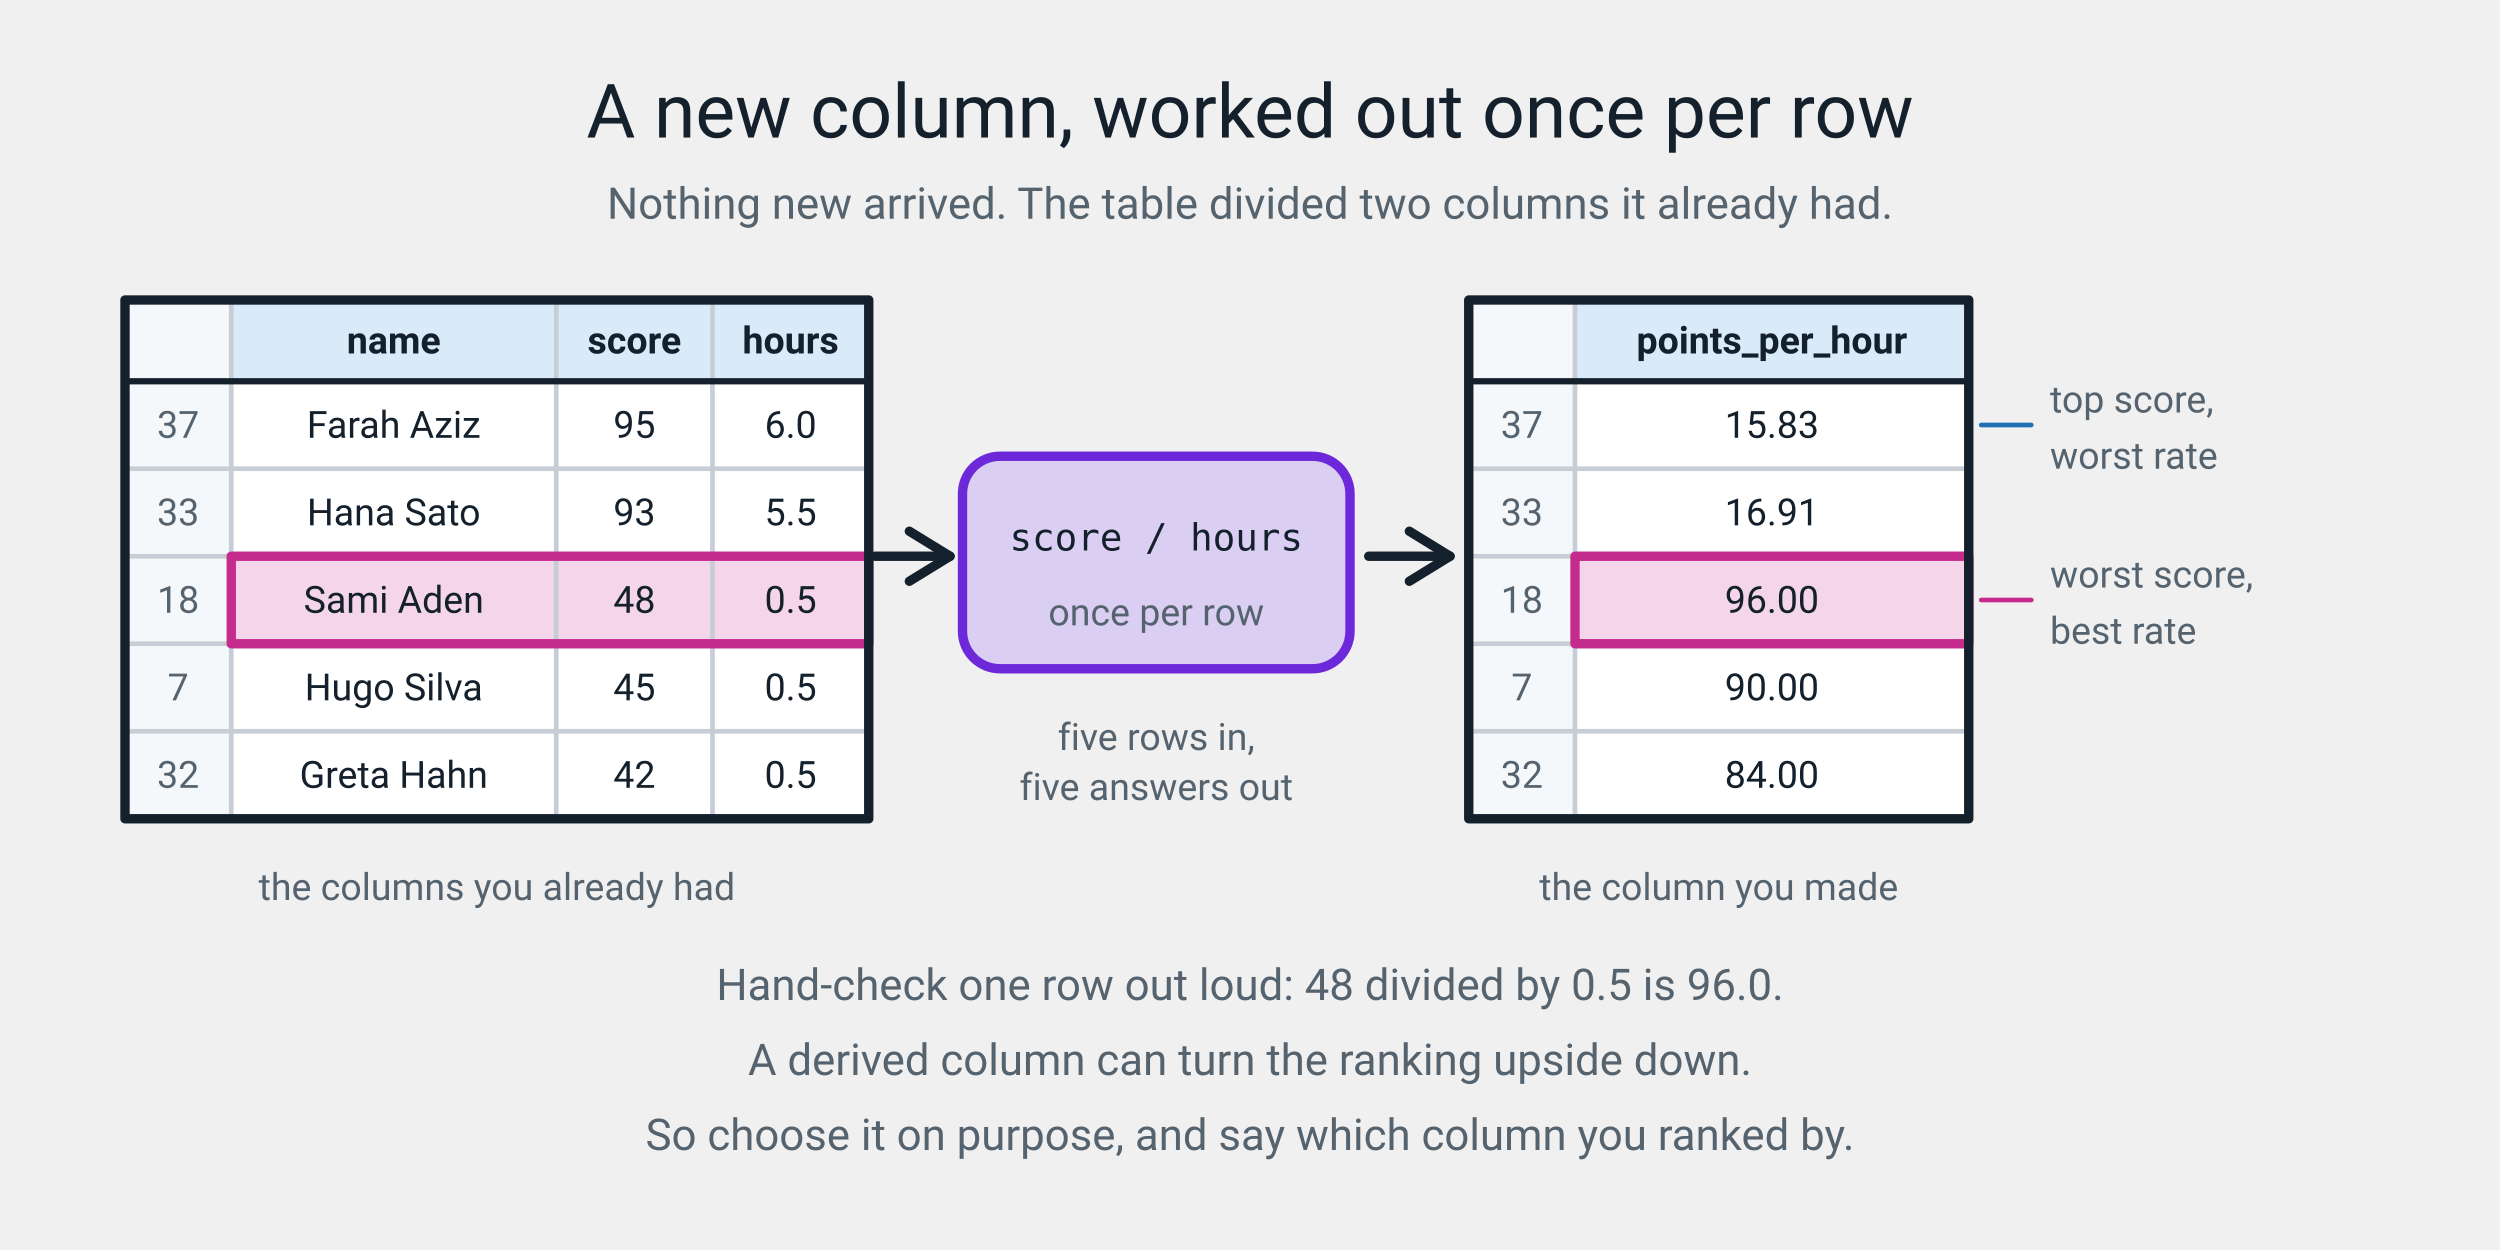
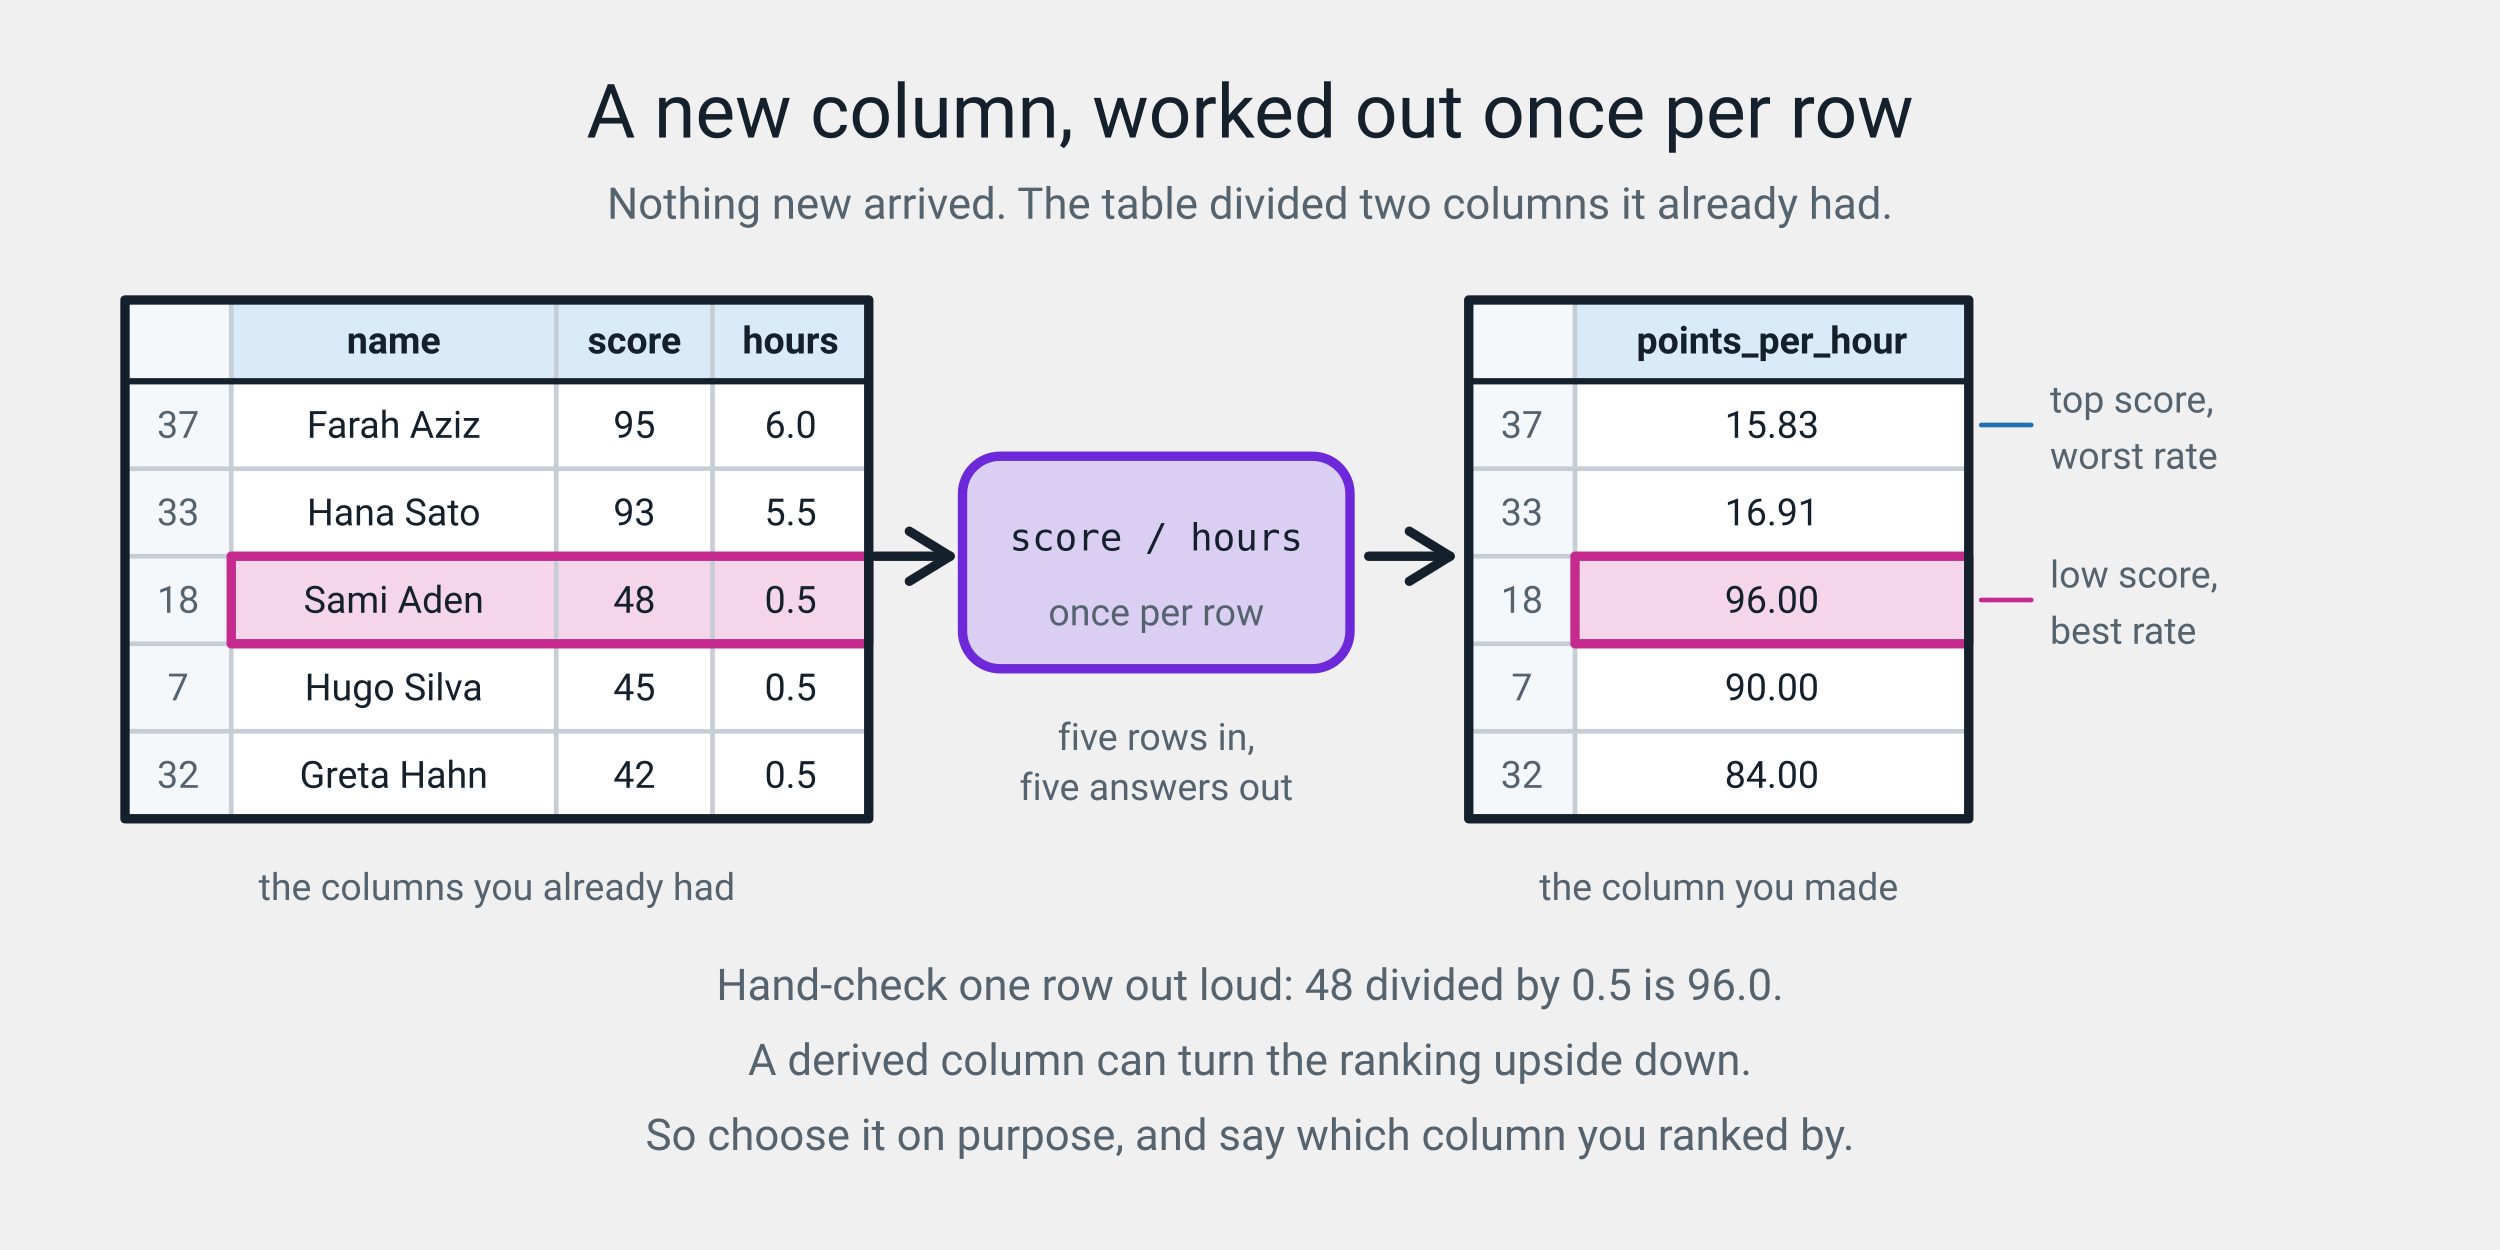
<svg xmlns="http://www.w3.org/2000/svg" viewBox="0 0 800 400" role="img">
  <text x="400" y="44" font-family="ui-sans-serif, system-ui, -apple-system, 'Segoe UI', Roboto, sans-serif" font-size="24" fill="#14202B" text-anchor="middle">A new column, worked out once per row</text>
  <text x="400" y="70" font-family="ui-sans-serif, system-ui, -apple-system, 'Segoe UI', Roboto, sans-serif" font-size="14" fill="#55636F" text-anchor="middle">Nothing new arrived. The table divided two columns it already had.</text>
  <rect x="40" y="96" width="238" height="166" fill="#FFFFFF" />
  <rect x="40" y="96" width="34" height="26" fill="#F5F8FA" />
  <rect x="74" y="96" width="104" height="26" fill="#D9EAF9" />
  <rect x="178" y="96" width="50" height="26" fill="#D9EAF9" />
  <rect x="228" y="96" width="50" height="26" fill="#D9EAF9" />
  <rect x="40" y="122" width="34" height="28" fill="#F5F8FA" />
  <rect x="40" y="150" width="34" height="28" fill="#F5F8FA" />
  <rect x="40" y="178" width="34" height="28" fill="#F5F8FA" />
  <rect x="40" y="206" width="34" height="28" fill="#F5F8FA" />
  <rect x="40" y="234" width="34" height="28" fill="#F5F8FA" />
  <rect x="74" y="178" width="204" height="28" fill="#F4D5E9" />
  <line x1="74" y1="96" x2="74" y2="262" stroke="#C7CDD4" stroke-width="1.5" stroke-linecap="round" />
  <line x1="178" y1="96" x2="178" y2="262" stroke="#C7CDD4" stroke-width="1.5" stroke-linecap="round" />
  <line x1="228" y1="96" x2="228" y2="262" stroke="#C7CDD4" stroke-width="1.5" stroke-linecap="round" />
  <line x1="40" y1="150" x2="278" y2="150" stroke="#C7CDD4" stroke-width="1.5" stroke-linecap="round" />
  <line x1="40" y1="178" x2="278" y2="178" stroke="#C7CDD4" stroke-width="1.5" stroke-linecap="round" />
  <line x1="40" y1="206" x2="278" y2="206" stroke="#C7CDD4" stroke-width="1.5" stroke-linecap="round" />
  <line x1="40" y1="234" x2="278" y2="234" stroke="#C7CDD4" stroke-width="1.5" stroke-linecap="round" />
  <line x1="40" y1="262" x2="278" y2="262" stroke="#C7CDD4" stroke-width="1.5" stroke-linecap="round" />
  <line x1="40" y1="122" x2="278" y2="122" stroke="#14202B" stroke-width="2" stroke-linecap="round" />
  <text x="126.0" y="109.0" font-family="ui-sans-serif, system-ui, -apple-system, 'Segoe UI', Roboto, sans-serif" font-size="12" fill="#14202B" text-anchor="middle" font-weight="600" dominant-baseline="central">name</text>
  <text x="203.0" y="109.0" font-family="ui-sans-serif, system-ui, -apple-system, 'Segoe UI', Roboto, sans-serif" font-size="12" fill="#14202B" text-anchor="middle" font-weight="600" dominant-baseline="central">score</text>
  <text x="253.0" y="109.0" font-family="ui-sans-serif, system-ui, -apple-system, 'Segoe UI', Roboto, sans-serif" font-size="12" fill="#14202B" text-anchor="middle" font-weight="600" dominant-baseline="central">hours</text>
  <text x="57.0" y="136.0" font-family="ui-sans-serif, system-ui, -apple-system, 'Segoe UI', Roboto, sans-serif" font-size="12" fill="#55636F" text-anchor="middle" dominant-baseline="central">37</text>
  <text x="126.0" y="136.0" font-family="ui-sans-serif, system-ui, -apple-system, 'Segoe UI', Roboto, sans-serif" font-size="12" fill="#14202B" text-anchor="middle" dominant-baseline="central">Farah Aziz</text>
  <text x="203.0" y="136.0" font-family="ui-sans-serif, system-ui, -apple-system, 'Segoe UI', Roboto, sans-serif" font-size="12" fill="#14202B" text-anchor="middle" dominant-baseline="central">95</text>
  <text x="253.0" y="136.0" font-family="ui-sans-serif, system-ui, -apple-system, 'Segoe UI', Roboto, sans-serif" font-size="12" fill="#14202B" text-anchor="middle" dominant-baseline="central">6.0</text>
  <text x="57.0" y="164.0" font-family="ui-sans-serif, system-ui, -apple-system, 'Segoe UI', Roboto, sans-serif" font-size="12" fill="#55636F" text-anchor="middle" dominant-baseline="central">33</text>
  <text x="126.0" y="164.0" font-family="ui-sans-serif, system-ui, -apple-system, 'Segoe UI', Roboto, sans-serif" font-size="12" fill="#14202B" text-anchor="middle" dominant-baseline="central">Hana Sato</text>
  <text x="203.0" y="164.0" font-family="ui-sans-serif, system-ui, -apple-system, 'Segoe UI', Roboto, sans-serif" font-size="12" fill="#14202B" text-anchor="middle" dominant-baseline="central">93</text>
  <text x="253.0" y="164.0" font-family="ui-sans-serif, system-ui, -apple-system, 'Segoe UI', Roboto, sans-serif" font-size="12" fill="#14202B" text-anchor="middle" dominant-baseline="central">5.5</text>
  <text x="57.0" y="192.0" font-family="ui-sans-serif, system-ui, -apple-system, 'Segoe UI', Roboto, sans-serif" font-size="12" fill="#55636F" text-anchor="middle" dominant-baseline="central">18</text>
  <text x="126.0" y="192.0" font-family="ui-sans-serif, system-ui, -apple-system, 'Segoe UI', Roboto, sans-serif" font-size="12" fill="#14202B" text-anchor="middle" dominant-baseline="central">Sami Aden</text>
  <text x="203.0" y="192.0" font-family="ui-sans-serif, system-ui, -apple-system, 'Segoe UI', Roboto, sans-serif" font-size="12" fill="#14202B" text-anchor="middle" dominant-baseline="central">48</text>
  <text x="253.0" y="192.0" font-family="ui-sans-serif, system-ui, -apple-system, 'Segoe UI', Roboto, sans-serif" font-size="12" fill="#14202B" text-anchor="middle" dominant-baseline="central">0.5</text>
  <text x="57.0" y="220.0" font-family="ui-sans-serif, system-ui, -apple-system, 'Segoe UI', Roboto, sans-serif" font-size="12" fill="#55636F" text-anchor="middle" dominant-baseline="central">7</text>
  <text x="126.0" y="220.0" font-family="ui-sans-serif, system-ui, -apple-system, 'Segoe UI', Roboto, sans-serif" font-size="12" fill="#14202B" text-anchor="middle" dominant-baseline="central">Hugo Silva</text>
  <text x="203.0" y="220.0" font-family="ui-sans-serif, system-ui, -apple-system, 'Segoe UI', Roboto, sans-serif" font-size="12" fill="#14202B" text-anchor="middle" dominant-baseline="central">45</text>
  <text x="253.0" y="220.0" font-family="ui-sans-serif, system-ui, -apple-system, 'Segoe UI', Roboto, sans-serif" font-size="12" fill="#14202B" text-anchor="middle" dominant-baseline="central">0.5</text>
  <text x="57.0" y="248.0" font-family="ui-sans-serif, system-ui, -apple-system, 'Segoe UI', Roboto, sans-serif" font-size="12" fill="#55636F" text-anchor="middle" dominant-baseline="central">32</text>
  <text x="126.0" y="248.0" font-family="ui-sans-serif, system-ui, -apple-system, 'Segoe UI', Roboto, sans-serif" font-size="12" fill="#14202B" text-anchor="middle" dominant-baseline="central">Greta Hahn</text>
  <text x="203.0" y="248.0" font-family="ui-sans-serif, system-ui, -apple-system, 'Segoe UI', Roboto, sans-serif" font-size="12" fill="#14202B" text-anchor="middle" dominant-baseline="central">42</text>
  <text x="253.0" y="248.0" font-family="ui-sans-serif, system-ui, -apple-system, 'Segoe UI', Roboto, sans-serif" font-size="12" fill="#14202B" text-anchor="middle" dominant-baseline="central">0.5</text>
  <rect x="74" y="178" width="204" height="28" fill="none" stroke="#C42B8C" stroke-width="3" stroke-linejoin="round" />
  <rect x="40" y="96" width="238" height="166" fill="none" stroke="#14202B" stroke-width="3" stroke-linejoin="round" />
  <text x="159.0" y="288" font-family="ui-sans-serif, system-ui, -apple-system, 'Segoe UI', Roboto, sans-serif" font-size="12" fill="#55636F" text-anchor="middle">the columns you already had</text>
  <line x1="280" y1="178" x2="304" y2="178" stroke="#14202B" stroke-width="3" stroke-linecap="round" />
  <polyline points="-13,-8 0,0 -13,8" fill="none" stroke="#14202B" stroke-width="3" stroke-linecap="round" stroke-linejoin="round" transform="translate(304 178) rotate(0.0)" />
  <rect x="308" y="146" width="124" height="68" rx="12" fill="#DBCEF3" stroke="#6D28D9" stroke-width="3" stroke-linejoin="round" />
  <text x="370" y="172" font-family="ui-monospace, SFMono-Regular, Menlo, Consolas, monospace" font-size="12" fill="#14202B" text-anchor="middle" dominant-baseline="central">score / hours</text>
  <text x="370" y="196" font-family="ui-sans-serif, system-ui, -apple-system, 'Segoe UI', Roboto, sans-serif" font-size="12" fill="#55636F" text-anchor="middle" dominant-baseline="central">once per row</text>
  <text x="370" y="240" font-family="ui-sans-serif, system-ui, -apple-system, 'Segoe UI', Roboto, sans-serif" font-size="12" fill="#55636F" text-anchor="middle">five rows in,</text>
  <text x="370" y="256" font-family="ui-sans-serif, system-ui, -apple-system, 'Segoe UI', Roboto, sans-serif" font-size="12" fill="#55636F" text-anchor="middle">five answers out</text>
  <rect x="470" y="96" width="160" height="166" fill="#FFFFFF" />
  <rect x="470" y="96" width="34" height="26" fill="#F5F8FA" />
  <rect x="504" y="96" width="126" height="26" fill="#D9EAF9" />
  <rect x="470" y="122" width="34" height="28" fill="#F5F8FA" />
  <rect x="470" y="150" width="34" height="28" fill="#F5F8FA" />
  <rect x="470" y="178" width="34" height="28" fill="#F5F8FA" />
  <rect x="470" y="206" width="34" height="28" fill="#F5F8FA" />
  <rect x="470" y="234" width="34" height="28" fill="#F5F8FA" />
  <rect x="504" y="178" width="126" height="28" fill="#F4D5E9" />
  <line x1="504" y1="96" x2="504" y2="262" stroke="#C7CDD4" stroke-width="1.5" stroke-linecap="round" />
  <line x1="470" y1="150" x2="630" y2="150" stroke="#C7CDD4" stroke-width="1.5" stroke-linecap="round" />
  <line x1="470" y1="178" x2="630" y2="178" stroke="#C7CDD4" stroke-width="1.5" stroke-linecap="round" />
  <line x1="470" y1="206" x2="630" y2="206" stroke="#C7CDD4" stroke-width="1.5" stroke-linecap="round" />
  <line x1="470" y1="234" x2="630" y2="234" stroke="#C7CDD4" stroke-width="1.5" stroke-linecap="round" />
  <line x1="470" y1="262" x2="630" y2="262" stroke="#C7CDD4" stroke-width="1.5" stroke-linecap="round" />
  <line x1="470" y1="122" x2="630" y2="122" stroke="#14202B" stroke-width="2" stroke-linecap="round" />
  <text x="567.0" y="109.0" font-family="ui-sans-serif, system-ui, -apple-system, 'Segoe UI', Roboto, sans-serif" font-size="12" fill="#14202B" text-anchor="middle" font-weight="600" dominant-baseline="central">points_per_hour</text>
  <text x="487.0" y="136.0" font-family="ui-sans-serif, system-ui, -apple-system, 'Segoe UI', Roboto, sans-serif" font-size="12" fill="#55636F" text-anchor="middle" dominant-baseline="central">37</text>
  <text x="567.0" y="136.0" font-family="ui-sans-serif, system-ui, -apple-system, 'Segoe UI', Roboto, sans-serif" font-size="12" fill="#14202B" text-anchor="middle" dominant-baseline="central">15.83</text>
  <text x="487.0" y="164.0" font-family="ui-sans-serif, system-ui, -apple-system, 'Segoe UI', Roboto, sans-serif" font-size="12" fill="#55636F" text-anchor="middle" dominant-baseline="central">33</text>
  <text x="567.0" y="164.0" font-family="ui-sans-serif, system-ui, -apple-system, 'Segoe UI', Roboto, sans-serif" font-size="12" fill="#14202B" text-anchor="middle" dominant-baseline="central">16.91</text>
  <text x="487.0" y="192.0" font-family="ui-sans-serif, system-ui, -apple-system, 'Segoe UI', Roboto, sans-serif" font-size="12" fill="#55636F" text-anchor="middle" dominant-baseline="central">18</text>
  <text x="567.0" y="192.0" font-family="ui-sans-serif, system-ui, -apple-system, 'Segoe UI', Roboto, sans-serif" font-size="12" fill="#14202B" text-anchor="middle" dominant-baseline="central">96.00</text>
  <text x="487.0" y="220.0" font-family="ui-sans-serif, system-ui, -apple-system, 'Segoe UI', Roboto, sans-serif" font-size="12" fill="#55636F" text-anchor="middle" dominant-baseline="central">7</text>
  <text x="567.0" y="220.0" font-family="ui-sans-serif, system-ui, -apple-system, 'Segoe UI', Roboto, sans-serif" font-size="12" fill="#14202B" text-anchor="middle" dominant-baseline="central">90.00</text>
  <text x="487.0" y="248.0" font-family="ui-sans-serif, system-ui, -apple-system, 'Segoe UI', Roboto, sans-serif" font-size="12" fill="#55636F" text-anchor="middle" dominant-baseline="central">32</text>
  <text x="567.0" y="248.0" font-family="ui-sans-serif, system-ui, -apple-system, 'Segoe UI', Roboto, sans-serif" font-size="12" fill="#14202B" text-anchor="middle" dominant-baseline="central">84.00</text>
  <rect x="504" y="178" width="126" height="28" fill="none" stroke="#C42B8C" stroke-width="3" stroke-linejoin="round" />
  <rect x="470" y="96" width="160" height="166" fill="none" stroke="#14202B" stroke-width="3" stroke-linejoin="round" />
  <line x1="438" y1="178" x2="464" y2="178" stroke="#14202B" stroke-width="3" stroke-linecap="round" />
  <polyline points="-13,-8 0,0 -13,8" fill="none" stroke="#14202B" stroke-width="3" stroke-linecap="round" stroke-linejoin="round" transform="translate(464 178) rotate(0.0)" />
  <text x="550.0" y="288" font-family="ui-sans-serif, system-ui, -apple-system, 'Segoe UI', Roboto, sans-serif" font-size="12" fill="#55636F" text-anchor="middle">the column you made</text>
  <line x1="634" y1="136" x2="650" y2="136" stroke="#1F6FB2" stroke-width="1.5" stroke-linecap="round" />
  <text x="656" y="132" font-family="ui-sans-serif, system-ui, -apple-system, 'Segoe UI', Roboto, sans-serif" font-size="12" fill="#55636F">top score,</text>
  <text x="656" y="150" font-family="ui-sans-serif, system-ui, -apple-system, 'Segoe UI', Roboto, sans-serif" font-size="12" fill="#55636F">worst rate</text>
  <line x1="634" y1="192" x2="650" y2="192" stroke="#C42B8C" stroke-width="1.5" stroke-linecap="round" />
-   <text x="656" y="188" font-family="ui-sans-serif, system-ui, -apple-system, 'Segoe UI', Roboto, sans-serif" font-size="12" fill="#55636F">worst score,</text>
+   <text x="656" y="188" font-family="ui-sans-serif, system-ui, -apple-system, 'Segoe UI', Roboto, sans-serif" font-size="12" fill="#55636F">low score,</text>
  <text x="656" y="206" font-family="ui-sans-serif, system-ui, -apple-system, 'Segoe UI', Roboto, sans-serif" font-size="12" fill="#55636F">best rate</text>
  <text x="400" y="320" font-family="ui-sans-serif, system-ui, -apple-system, 'Segoe UI', Roboto, sans-serif" font-size="14" fill="#55636F" text-anchor="middle">Hand-check one row out loud: 48 divided by 0.5 is 96.0.</text>
  <text x="400" y="344" font-family="ui-sans-serif, system-ui, -apple-system, 'Segoe UI', Roboto, sans-serif" font-size="14" fill="#55636F" text-anchor="middle">A derived column can turn the ranking upside down.</text>
  <text x="400" y="368" font-family="ui-sans-serif, system-ui, -apple-system, 'Segoe UI', Roboto, sans-serif" font-size="14" fill="#55636F" text-anchor="middle">So choose it on purpose, and say which column you ranked by.</text>
</svg>
